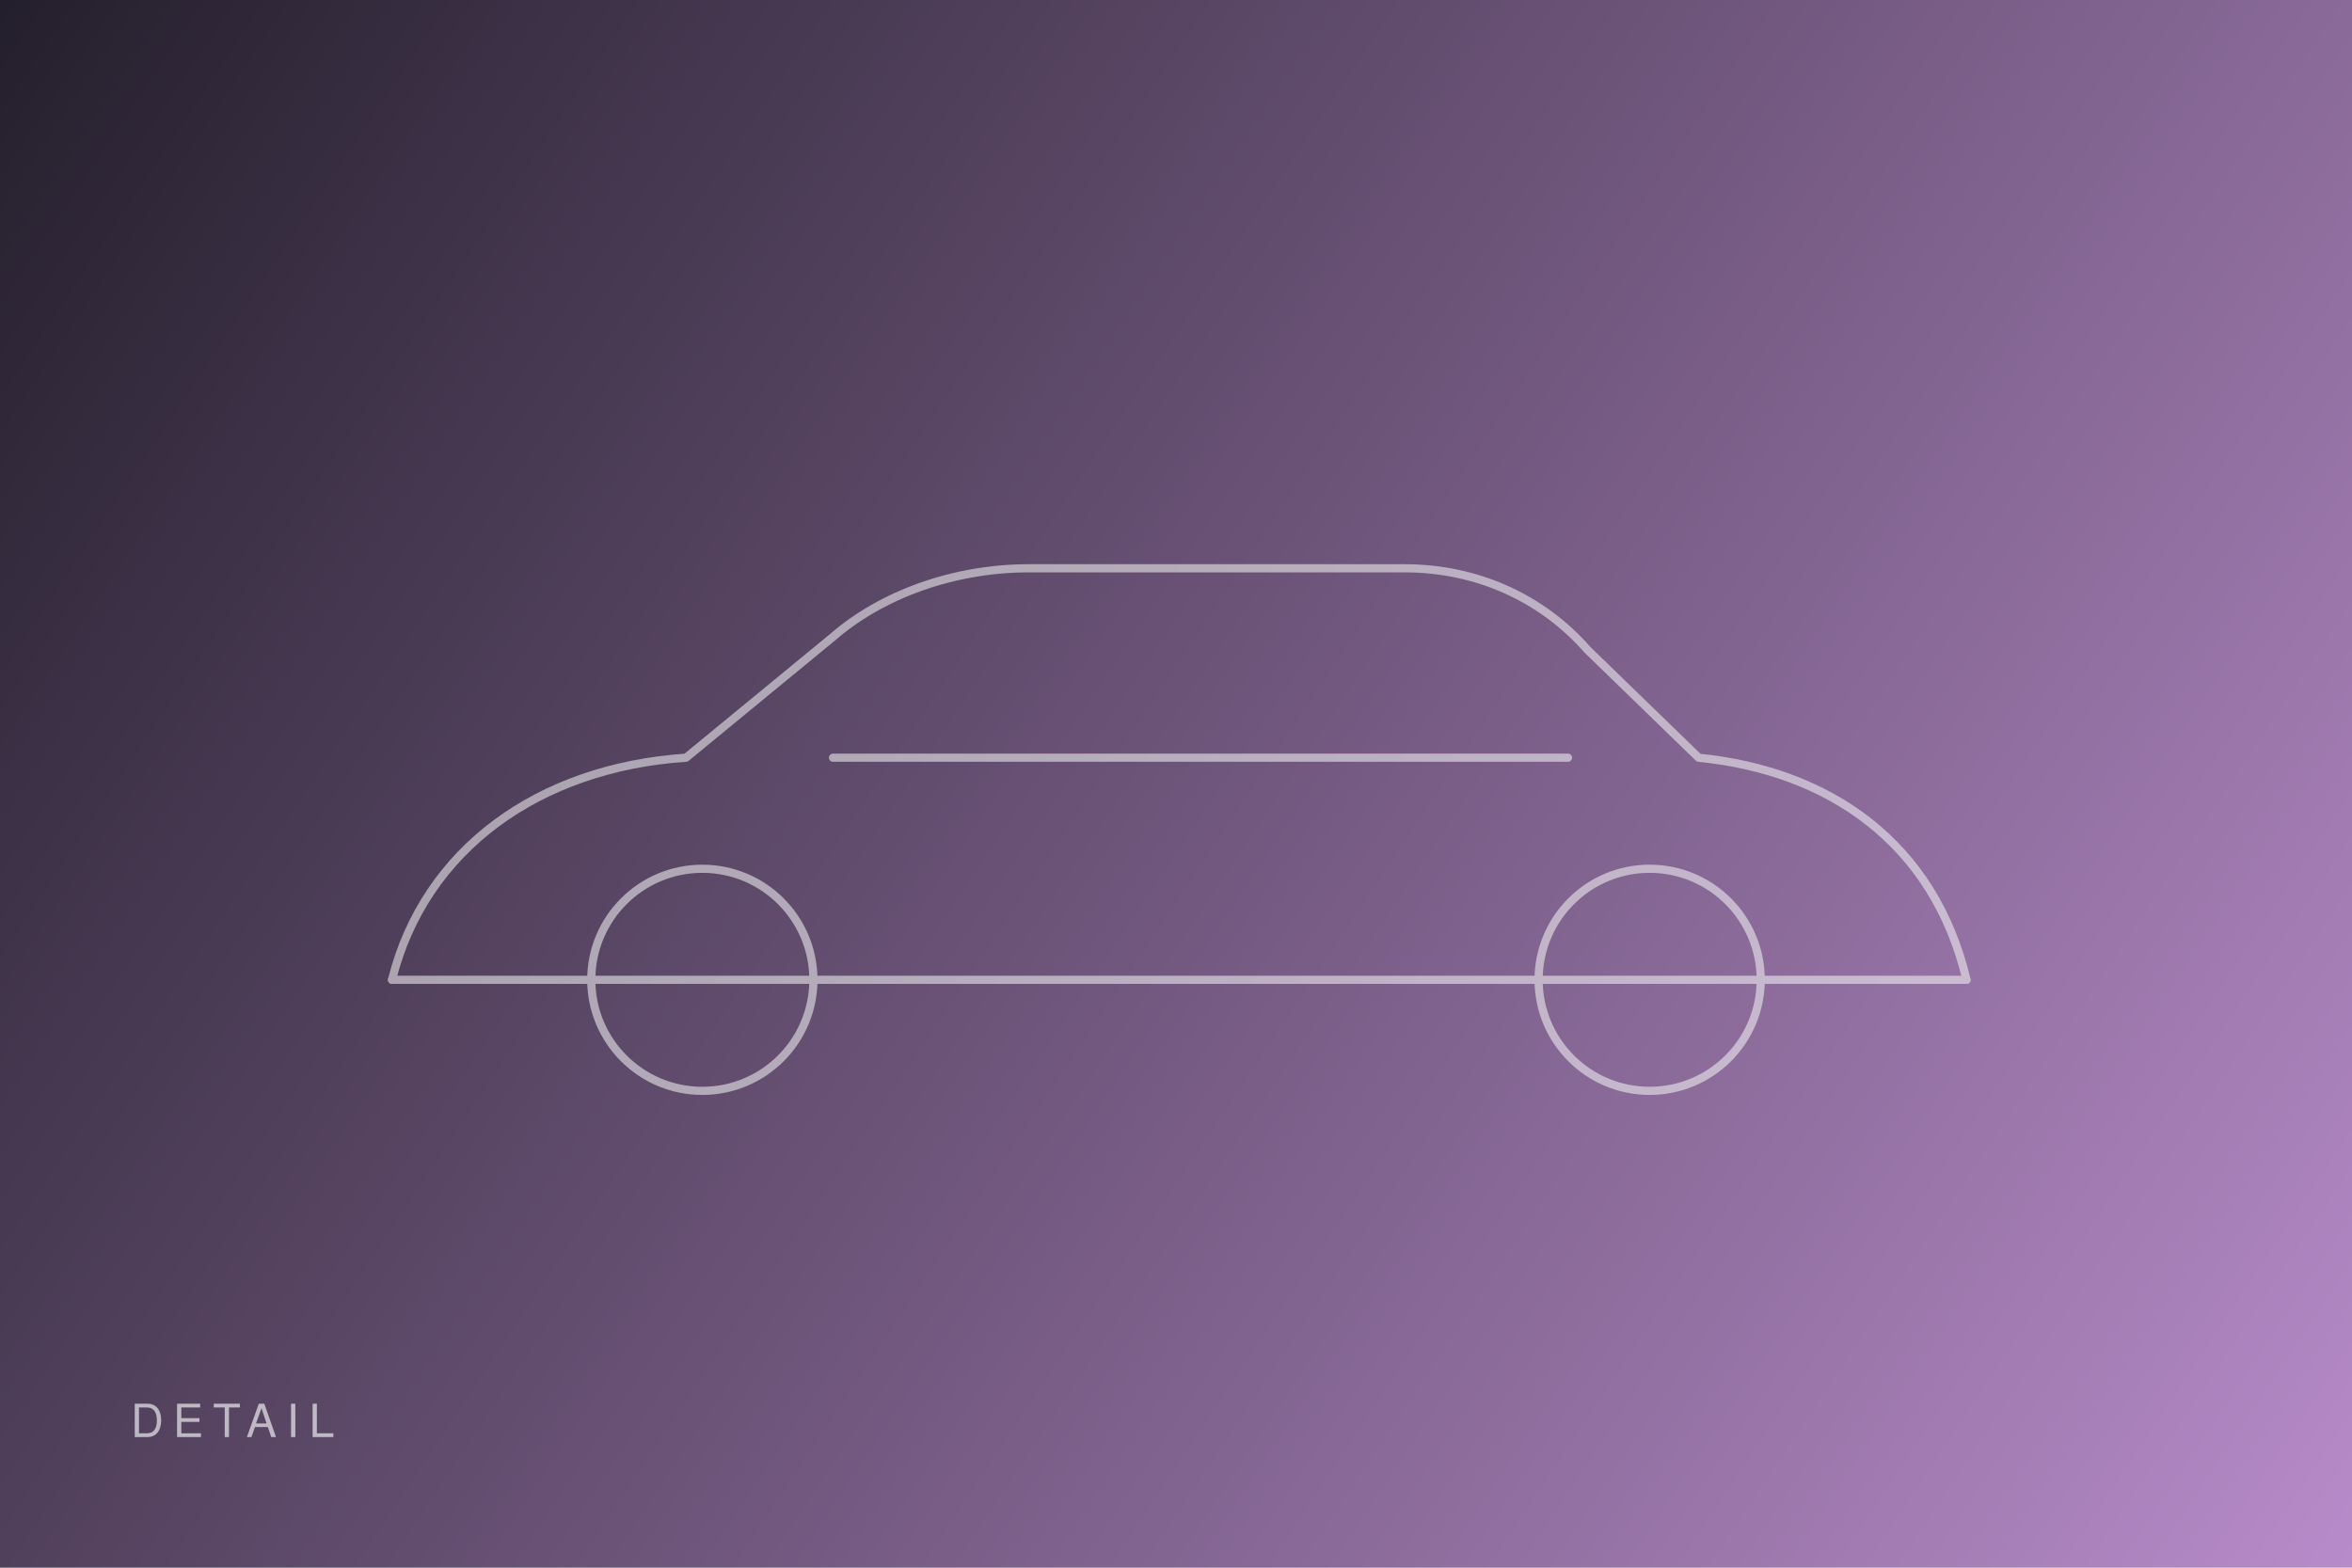
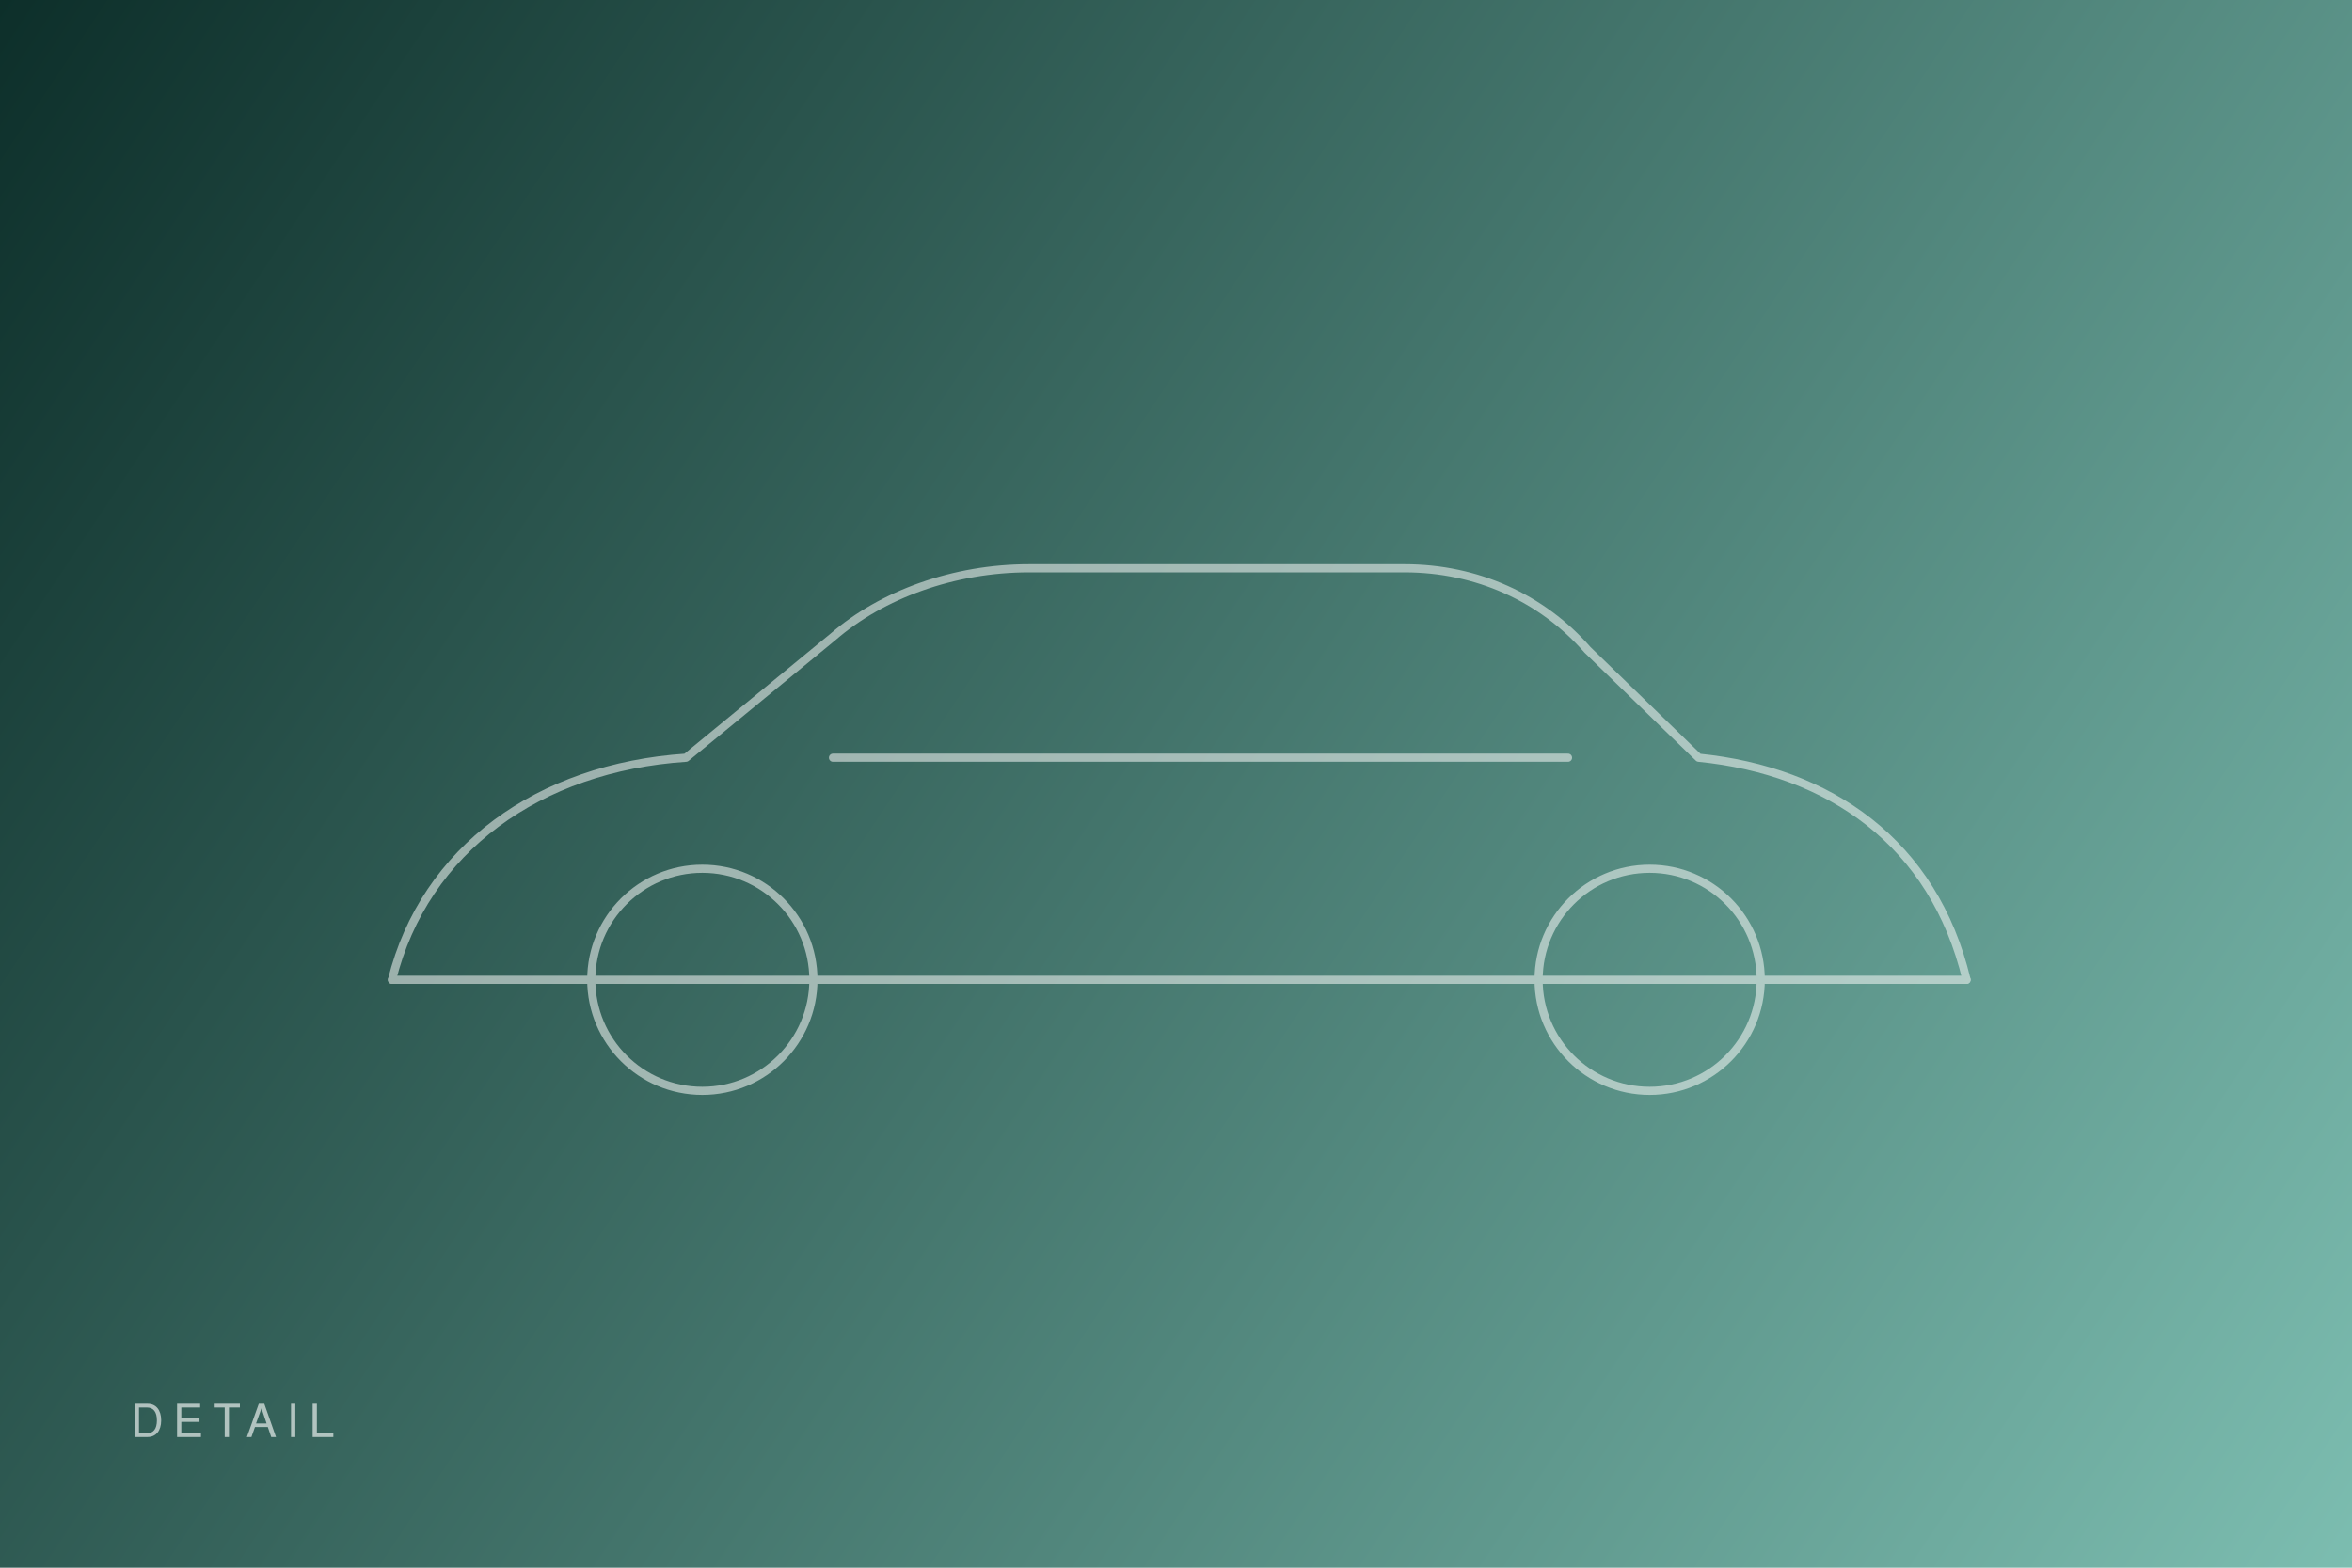
<svg xmlns="http://www.w3.org/2000/svg" width="1200" height="800" viewBox="0 0 720 480">
  <defs>
-     <linearGradient id="g45" x1="0" y1="0" x2="720" y2="480" gradientUnits="userSpaceOnUse">
-       <stop offset="0" stop-color="#241f2c" />
-       <stop offset="1" stop-color="#b78bc9" />
+     <linearGradient id="g65" x1="0" y1="0" x2="720" y2="480" gradientUnits="userSpaceOnUse">
+       <stop offset="0" stop-color="#0d2f2a" />
+       <stop offset="1" stop-color="#7cbdb0" />
    </linearGradient>
  </defs>
-   <rect width="720" height="480" fill="url(#g45)" />
+   <rect width="720" height="480" fill="url(#g65)" />
  <g fill="none" stroke="#f5f7f6" stroke-width="2.5" stroke-linecap="round" stroke-linejoin="round" opacity="0.55">
    <path d="M120 300 C 130 260, 165 235, 210 232 L 255 195 C 270 182, 292 174, 315 174 L 430 174 C 452 174, 472 183, 486 199 L 520 232 C 560 236, 592 258, 602 300" />
    <line x1="120" y1="300" x2="602" y2="300" />
    <circle cx="215" cy="300" r="34" />
    <circle cx="505" cy="300" r="34" />
    <line x1="255" y1="232" x2="480" y2="232" />
  </g>
  <text x="40" y="440" font-family="Helvetica, Arial, sans-serif" font-size="14" letter-spacing="3" fill="#f5f7f6" opacity="0.65">DETAIL</text>
</svg>
